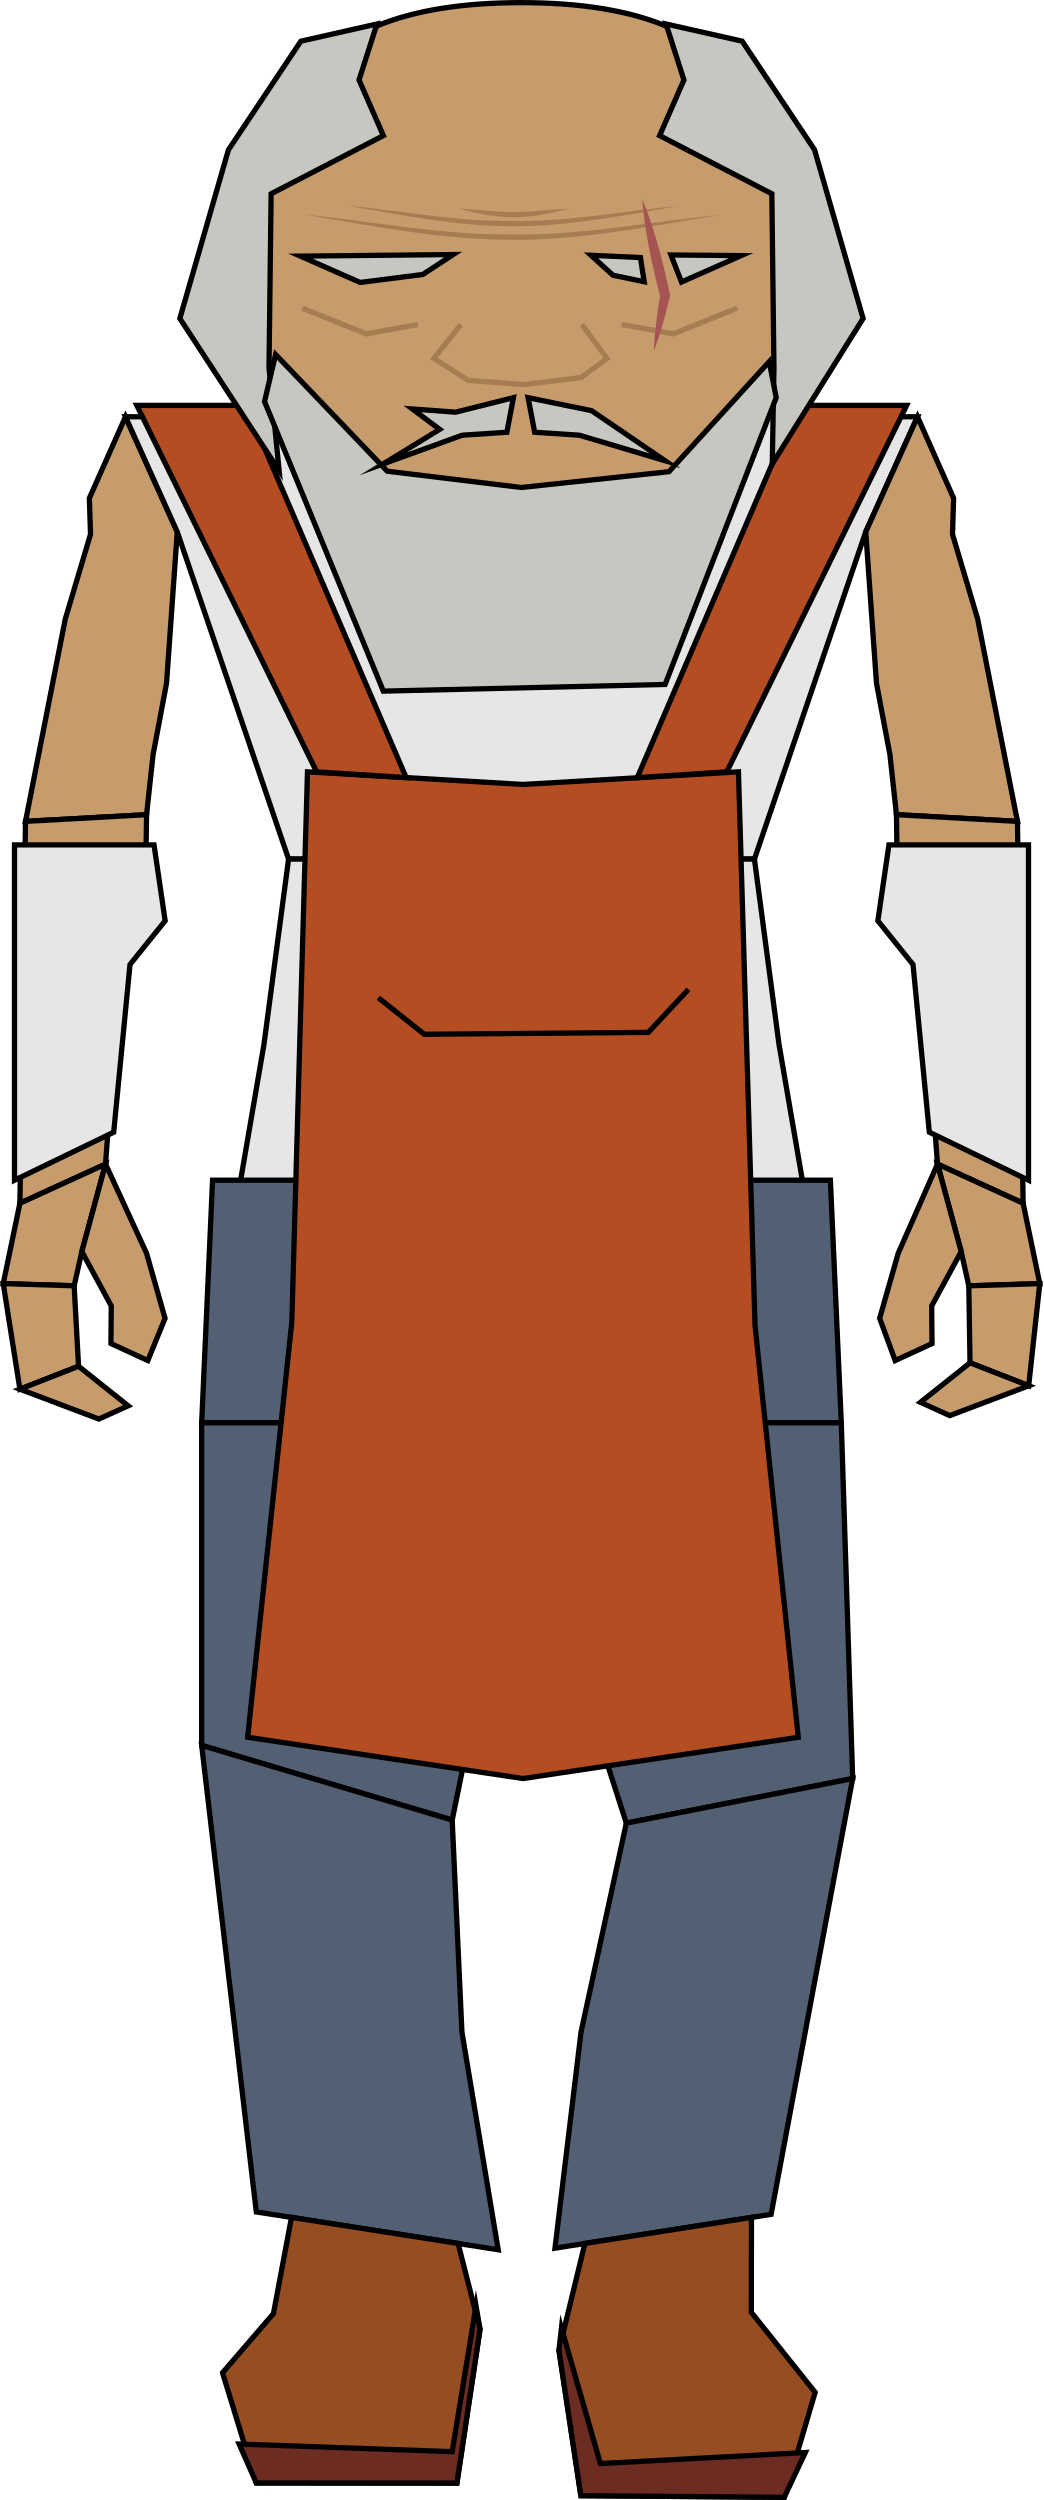
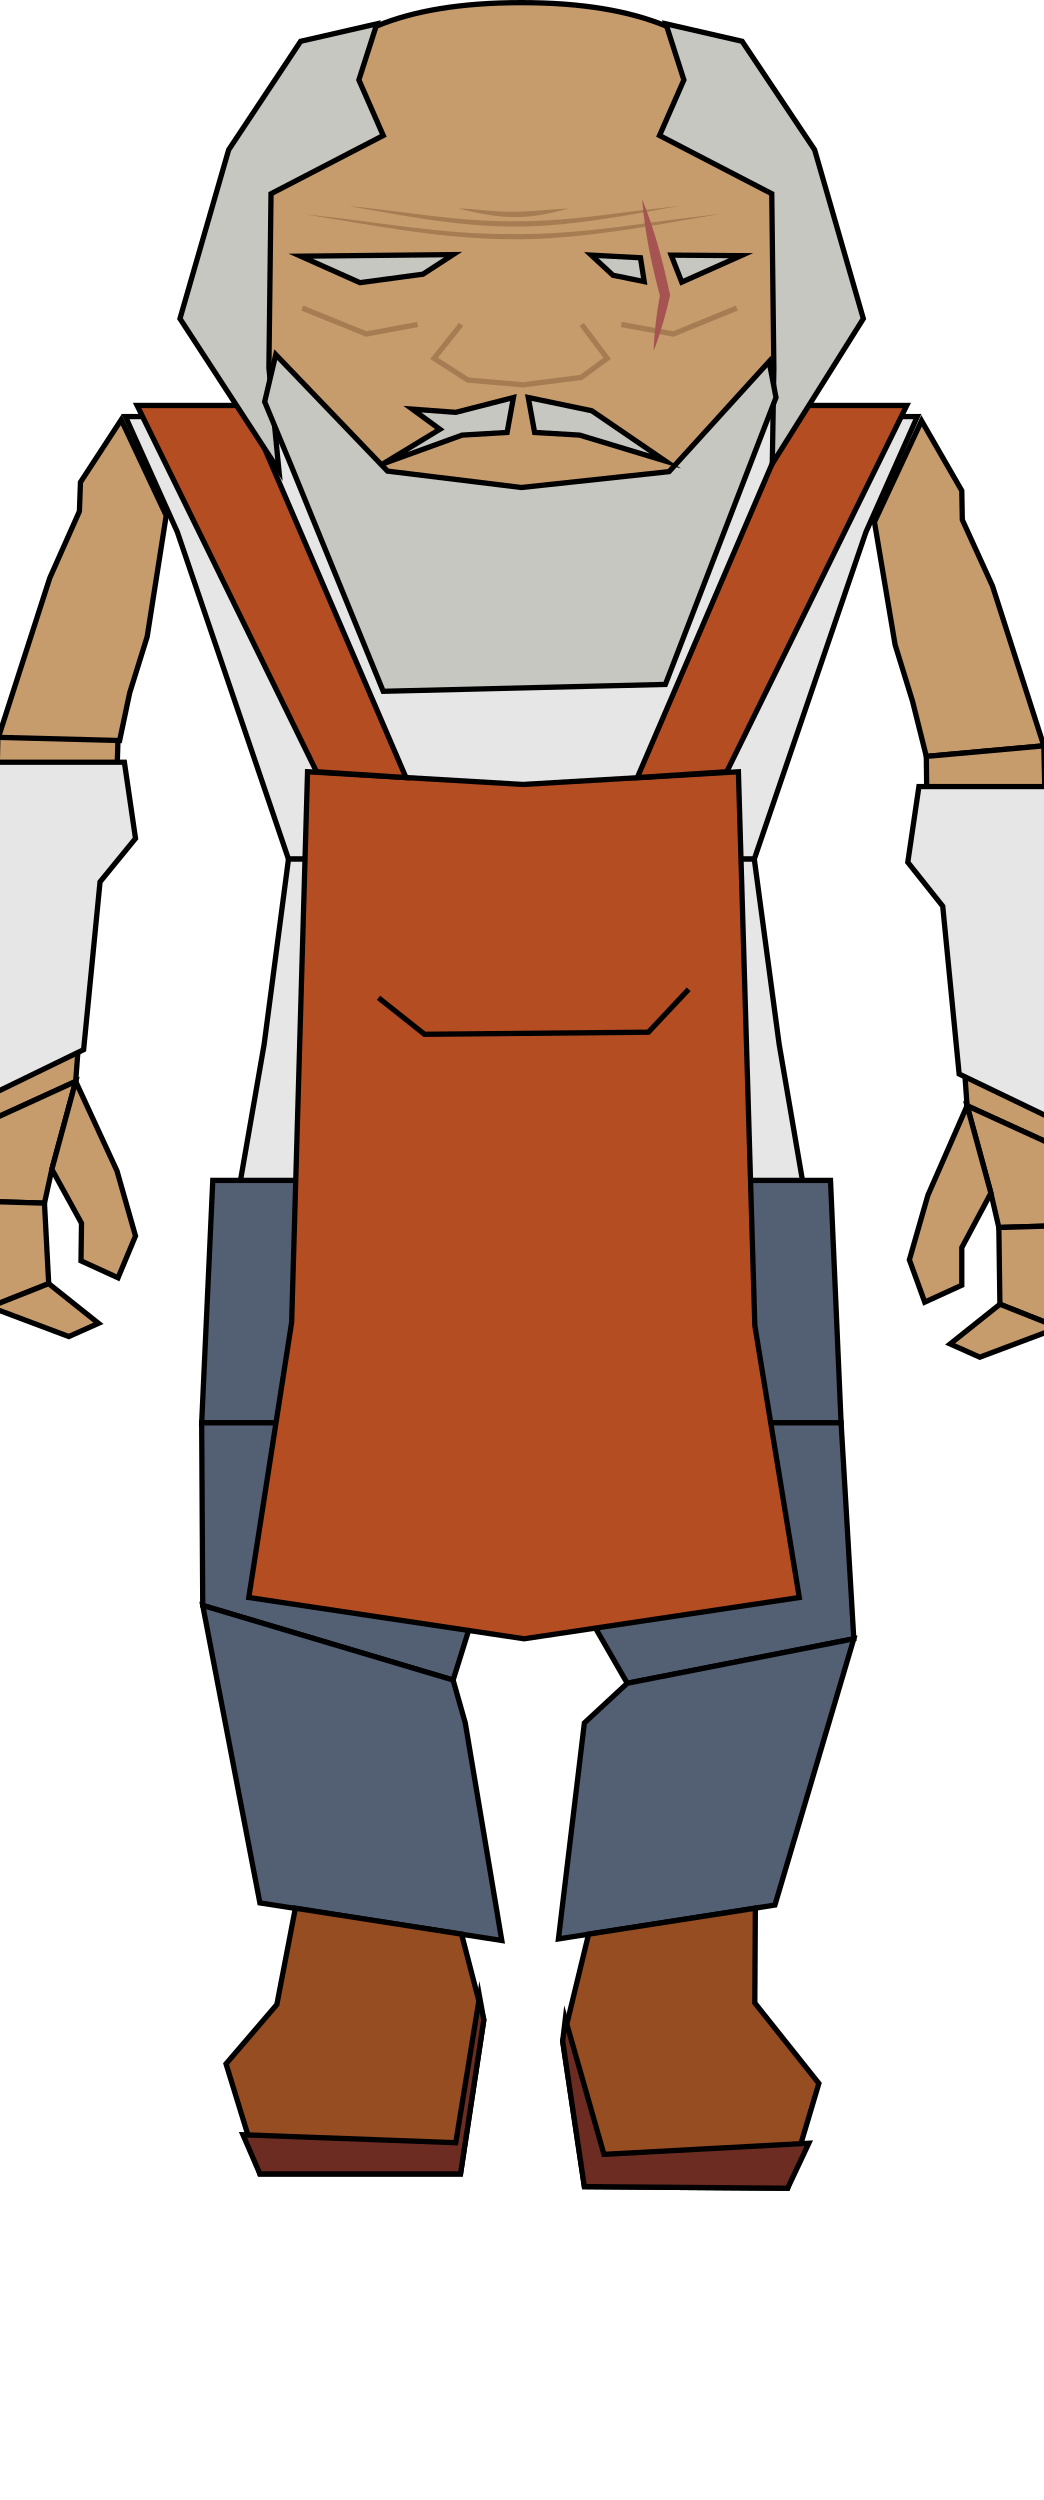
- <svg xmlns="http://www.w3.org/2000/svg" id="_Слой_1" data-name="Слой 1" viewBox="0 0 197.05 472.31">
+ <svg xmlns="http://www.w3.org/2000/svg" id="_Слой_1" version="1.1" viewBox="0 0 197.1 472.3">
  <defs>
    <style>
-       .cls-1 {
+       .st0 {
        fill: #964d22;
      }

-       .cls-1, .cls-2, .cls-3, .cls-4, .cls-5, .cls-6, .cls-7, .cls-8 {
+       .st0, .st1, .st2, .st3, .st4, .st5, .st6, .st7 {
        stroke-miterlimit: 10;
      }

-       .cls-1, .cls-2, .cls-4, .cls-5, .cls-6, .cls-7, .cls-8 {
+       .st0, .st1, .st3, .st4, .st5, .st6, .st7 {
        stroke: #000;
      }

-       .cls-9, .cls-3, .cls-5 {
+       .st8, .st2, .st4 {
        fill: #c69c6d;
      }

-       .cls-2 {
+       .st1 {
        fill: #c7c7c2;
      }

-       .cls-3 {
+       .st2 {
        stroke: #a67c52;
      }

-       .cls-4 {
+       .st3 {
        fill: #536074;
      }

-       .cls-6 {
+       .st5 {
        fill: #e6e6e6;
      }

-       .cls-10 {
+       .st9 {
        fill: #a67c52;
      }

-       .cls-7 {
+       .st6 {
        fill: #b54d22;
      }

-       .cls-8 {
+       .st7 {
        fill: #6d2c22;
      }

-       .cls-11 {
+       .st10 {
        fill: #a65452;
      }
    </style>
  </defs>
-   <polygon class="cls-5" points="27.69 153.91 4.82 155.18 12.33 116.96 17.1 100.94 16.88 94.12 23.71 78.74 33.49 100.49 31.46 129.1 28.92 142.58 27.69 153.91" />
-   <polygon class="cls-5" points="27.69 153.91 4.82 155.18 3.76 227.32 19.94 219.93 22.69 182.22 27.43 171.54 27.69 153.91" />
+   <polygon class="st4" points="22.3 139.4 -.4 138.8 -1.9 211.7 14.3 204.3 17.1 166.6 21.8 155.9 22.3 139.4" />
  <g>
-     <polygon class="cls-5" points="14.01 242.92 .61 242.51 3.76 227.32 19.94 219.93 15.46 236.46 14.01 242.92" />
-     <polygon class="cls-5" points="31.18 249.06 27.93 257.04 20.96 253.83 21.02 246.72 15.46 236.46 19.94 219.93 27.69 236.78 31.18 249.06" />
-     <polygon class="cls-5" points="14.84 258.12 3.76 262.45 .61 242.51 14.01 242.92 14.84 258.12" />
-     <polygon class="cls-5" points="24.21 265.59 18.67 268.09 3.76 262.45 14.84 258.12 24.21 265.59" />
+     <polygon class="st4" points="8.4 227.3 -5 226.9 -1.9 211.7 14.3 204.3 9.8 220.9 8.4 227.3" />
+     <polygon class="st4" points="25.6 233.5 22.3 241.4 15.3 238.2 15.4 231.1 9.8 220.9 14.3 204.3 22.1 221.2 25.6 233.5" />
+     <polygon class="st4" points="9.2 242.5 -1.9 246.9 -5 226.9 8.4 227.3 9.2 242.5" />
+     <polygon class="st4" points="18.6 250 13 252.5 -1.9 246.9 9.2 242.5 18.6 250" />
  </g>
-   <polygon class="cls-6" points="142.53 162.3 54.52 162.3 33.49 100.49 23.71 78.74 173.34 78.74 163.55 100.49 142.53 162.3" />
-   <polygon class="cls-6" points="154 237.01 43.05 237.01 49.87 197.3 54.52 162.3 142.53 162.3 147.17 197.3 154 237.01" />
-   <polygon class="cls-4" points="158.94 268.8 38.1 268.8 40.16 222.97 156.88 222.97 158.94 268.8" />
-   <polygon class="cls-4" points="85.43 343.86 38.1 329.75 38.1 268.8 100.76 268.8 85.43 343.86" />
-   <polygon class="cls-4" points="87.27 383.91 94.12 425.03 48.42 417.89 38.1 329.75 85.43 343.86 87.27 383.91" />
-   <polygon class="cls-1" points="90.69 440.04 86.32 469.11 48.42 469.09 42.04 448.27 51.66 437.09 55.07 418.92 86.54 423.84 90.69 440.04" />
-   <polygon class="cls-4" points="118.33 344.43 161.09 336.01 158.94 268.8 100.76 268.8 98.8 283.81 118.33 344.43" />
-   <polygon class="cls-4" points="109.77 383.91 104.85 424.73 145.68 418.34 161.09 336.01 118.33 344.43 109.77 383.91" />
-   <polygon class="cls-1" points="105.6 444.01 109.74 471.49 148.16 471.8 154 451.97 141.94 436.85 141.97 418.92 110.5 423.84 105.6 444.01" />
-   <polygon class="cls-8" points="90.69 440.04 86.32 469.11 48.42 469.09 45.18 461.74 85.43 463.18 89.93 435.63 90.69 440.04" />
-   <polygon class="cls-8" points="105.6 444.01 109.74 471.49 148.16 471.8 152.14 463.34 113.43 465.42 106.07 439.82 105.6 444.01" />
-   <polygon class="cls-7" points="150.81 328.21 98.8 336.01 46.79 328.21 55.13 249.79 58.09 145.82 98.8 148.2 139.51 145.82 142.64 250.42 150.81 328.21" />
-   <polygon class="cls-7" points="76.74 146.91 59.82 145.82 25.85 76.59 46.51 76.59 76.74 146.91" />
-   <polygon class="cls-7" points="120.39 146.91 137.31 145.82 171.28 76.59 150.63 76.59 120.39 146.91" />
+   <polygon class="st5" points="142.5 162.3 54.5 162.3 33.5 100.5 23.7 78.7 173.3 78.7 163.6 100.5 142.5 162.3" />
+   <polygon class="st5" points="154 237 43 237 49.9 197.3 54.5 162.3 142.5 162.3 147.2 197.3 154 237" />
+   <polygon class="st3" points="158.9 268.8 38.1 268.8 40.2 223 156.9 223 158.9 268.8" />
+   <polygon class="st3" points="85.6 317.4 38.3 303.3 38.1 268.8 100.8 268.8 85.6 317.4" />
+   <polygon class="st3" points="87.9 325.5 94.8 366.6 49.1 359.5 38.3 303.3 85.6 317.4 87.9 325.5" />
+   <polygon class="st0" points="91.4 381.6 87 410.7 49.1 410.7 42.7 389.9 52.3 378.7 55.8 360.5 87.2 365.4 91.4 381.6" />
+   <polygon class="st3" points="118.5 318 161.3 309.6 158.9 268.8 100.8 268.8 98.8 283.8 118.5 318" />
+   <polygon class="st3" points="110.4 325.5 105.5 366.3 146.4 359.9 161.3 309.6 118.5 318 110.4 325.5" />
+   <polygon class="st0" points="106.3 385.6 110.4 413.1 148.8 413.4 154.7 393.6 142.6 378.4 142.7 360.5 111.2 365.4 106.3 385.6" />
+   <polygon class="st7" points="91.4 381.6 87 410.7 49.1 410.7 45.9 403.3 86.1 404.8 90.6 377.2 91.4 381.6" />
+   <polygon class="st7" points="106.3 385.6 110.4 413.1 148.8 413.4 152.8 404.9 114.1 407 106.8 381.4 106.3 385.6" />
+   <polygon class="st6" points="151 301.8 99 309.6 47 301.8 55.1 249.8 58.1 145.8 98.8 148.2 139.5 145.8 142.6 250.4 151 301.8" />
+   <polygon class="st6" points="76.7 146.9 59.8 145.8 25.9 76.6 46.5 76.6 76.7 146.9" />
+   <polygon class="st6" points="120.4 146.9 137.3 145.8 171.3 76.6 150.6 76.6 120.4 146.9" />
  <g>
-     <path class="cls-5" d="M148.65,55.82c0,30.55-18.55,55.32-50.16,55.32s-50.16-24.77-50.16-55.32S52.65.5,98.48.5s50.16,24.77,50.16,55.32Z" />
-     <polygon class="cls-2" points="79.88 51.85 68.03 53.36 56.75 48.39 85.61 48.09 79.88 51.85" />
+     <path class="st4" d="M148.6,55.8c0,30.5-18.6,55.3-50.2,55.3s-50.2-24.8-50.2-55.3S52.7.5,98.5.5s50.2,24.8,50.2,55.3h0Z" />
+     <polygon class="st1" points="79.9 51.8 68 53.4 56.8 48.4 85.6 48.1 79.9 51.8" />
    <g>
-       <polygon class="cls-2" points="72.42 25.62 51.22 36.61 50.82 69.49 52.73 88.9 33.98 60.17 43.16 28.3 56.84 7.78 71.21 4.53 67.83 15.11 72.42 25.62" />
-       <polygon class="cls-2" points="124.62 25.62 145.82 36.61 146.22 69.49 145.9 87.63 163.06 60.17 153.89 28.3 140.21 7.78 125.83 4.53 129.21 15.11 124.62 25.62" />
+       <polygon class="st1" points="72.4 25.6 51.2 36.6 50.8 69.5 52.7 88.9 34 60.2 43.2 28.3 56.8 7.8 71.2 4.5 67.8 15.1 72.4 25.6" />
+       <polygon class="st1" points="124.6 25.6 145.8 36.6 146.2 69.5 145.9 87.6 163.1 60.2 153.9 28.3 140.2 7.8 125.8 4.5 129.2 15.1 124.6 25.6" />
    </g>
-     <polygon class="cls-2" points="121.7 53.22 120.99 48.66 111.65 48.23 115.81 52 121.7 53.22" />
-     <polygon class="cls-2" points="128.75 53.28 126.76 48.17 140.02 48.29 128.75 53.28" />
-     <polygon class="cls-2" points="125.65 129.31 72.42 130.57 58.79 97.33 55.06 88.25 49.98 75.86 52.07 66.98 73.15 89.02 98.48 92.1 126.38 89.11 145.33 68.32 146.64 75.13 125.65 129.31" />
-     <polygon class="cls-2" points="109.46 82.22 101.01 81.66 99.77 75.13 111.76 77.59 125.65 87.05 109.46 82.22" />
-     <polygon class="cls-2" points="87.31 82.22 95.76 81.66 97 75.13 86.07 77.87 77.91 77.27 83.06 81.12 72.42 87.63 87.31 82.22" />
+     <polygon class="st1" points="121.7 53.2 121 48.7 111.7 48.2 115.8 52 121.7 53.2" />
+     <polygon class="st1" points="128.8 53.3 126.8 48.2 140 48.3 128.8 53.3" />
+     <polygon class="st1" points="125.7 129.3 72.4 130.6 58.8 97.3 55.1 88.2 50 75.9 52.1 67 73.2 89 98.5 92.1 126.4 89.1 145.3 68.3 146.6 75.1 125.7 129.3" />
+     <polygon class="st1" points="109.5 82.2 101 81.7 99.8 75.1 111.8 77.6 125.7 87.1 109.5 82.2" />
+     <polygon class="st1" points="87.3 82.2 95.8 81.7 97 75.1 86.1 77.9 77.9 77.3 83.1 81.1 72.4 87.6 87.3 82.2" />
    <g>
-       <path class="cls-9" d="M57.7,40.55l19.74,2.84c12.92,1.86,26.2,1.86,39.12-.01l19.54-2.83" />
-       <path class="cls-10" d="M57.7,40.55c13.06,1.35,26.03,3.9,39.2,3.74,9.5.17,19.95-1.3,29.4-2.56,3.27-.39,6.53-.81,9.8-1.17-3.24.58-6.49,1.1-9.73,1.66-9.47,1.61-19.89,3.18-29.47,3.08-13.22.06-26.21-2.58-39.2-4.73h0Z" />
+       <path class="st8" d="M57.7,40.5l19.7,2.8c12.9,1.9,26.2,1.9,39.1,0l19.5-2.8" />
+       <path class="st9" d="M57.7,40.5c13.1,1.3,26,3.9,39.2,3.7,9.5.2,20-1.3,29.4-2.6,3.3-.4,6.5-.8,9.8-1.2-3.2.6-6.5,1.1-9.7,1.7-9.5,1.6-19.9,3.2-29.5,3.1-13.2,0-26.2-2.6-39.2-4.7h0Z" />
    </g>
    <g>
-       <path class="cls-9" d="M65.65,38.86l15.79,2.27c10.33,1.49,20.96,1.48,31.28-.01l15.63-2.26" />
-       <path class="cls-10" d="M65.65,38.86c10.45,1,20.83,3.03,31.35,2.89,7.59.14,15.95-1.02,23.5-2,2.62-.29,5.23-.62,7.85-.89-2.59.49-5.18.91-7.78,1.37-7.57,1.32-15.91,2.59-23.58,2.51-10.58.04-20.97-2.08-31.35-3.89h0Z" />
+       <path class="st8" d="M65.7,38.9l15.8,2.3c10.3,1.5,21,1.5,31.3,0l15.6-2.3" />
+       <path class="st9" d="M65.7,38.9c10.4,1,20.8,3,31.3,2.9,7.6.1,15.9-1,23.5-2,2.6-.3,5.2-.6,7.9-.9-2.6.5-5.2.9-7.8,1.4-7.6,1.3-15.9,2.6-23.6,2.5-10.6,0-21-2.1-31.3-3.9h0Z" />
    </g>
    <g>
-       <path class="cls-9" d="M86.52,39.42l5.28.76c3.45.5,7.01.5,10.46,0l5.22-.76" />
-       <path class="cls-10" d="M86.52,39.42c3.51.08,6.98.68,10.48.63,3.51.05,6.97-.55,10.48-.63-3.44.87-6.92,1.65-10.48,1.63-3.56.01-7.04-.77-10.48-1.63h0Z" />
+       <path class="st8" d="M86.5,39.4l5.3.8c3.4.5,7,.5,10.5,0l5.2-.8" />
+       <path class="st9" d="M86.5,39.4c3.5,0,7,.7,10.5.6,3.5,0,7-.5,10.5-.6-3.4.9-6.9,1.7-10.5,1.6-3.6,0-7-.8-10.5-1.6h0Z" />
    </g>
-     <polyline class="cls-3" points="87.06 61.31 81.96 67.72 88.44 71.85 98.85 72.66 109.8 71.32 114.66 67.72 109.94 61.31" />
-     <polyline class="cls-3" points="57.12 58.22 69.2 63.08 78.92 61.31" />
-     <polyline class="cls-3" points="139.25 58.22 127.17 63.08 117.45 61.31" />
-     <path class="cls-11" d="M121.34,37.61c2.41,5.87,3.96,12.03,5.27,18.22-.84,3.55-1.77,7.07-3.07,10.5.05-1.81.22-3.6.43-5.38.21-1.78.47-3.55.77-5.31,0,0,0,.4,0,.4-1.58-6.05-2.93-12.18-3.4-18.43h0Z" />
+     <polyline class="st2" points="87.1 61.3 82 67.7 88.4 71.8 98.8 72.7 109.8 71.3 114.7 67.7 109.9 61.3" />
+     <polyline class="st2" points="57.1 58.2 69.2 63.1 78.9 61.3" />
+     <polyline class="st2" points="139.2 58.2 127.2 63.1 117.4 61.3" />
+     <path class="st10" d="M121.3,37.6c2.4,5.9,4,12,5.3,18.2-.8,3.5-1.8,7.1-3.1,10.5,0-1.8.2-3.6.4-5.4.2-1.8.5-3.5.8-5.3v.4c-1.6-6-2.9-12.2-3.4-18.4h0Z" />
  </g>
-   <polygon class="cls-6" points="21.48 213.9 2.74 222.97 2.74 159.62 29.1 159.62 31.2 173.96 24.56 182.22 21.48 213.9" />
-   <polygon class="cls-5" points="169.36 153.91 192.22 155.18 184.71 116.96 179.95 100.94 180.16 94.12 173.34 78.74 163.56 100.49 165.59 129.1 168.13 142.58 169.36 153.91" />
-   <polygon class="cls-5" points="169.36 153.91 192.22 155.18 193.29 227.32 177.11 219.93 174.36 182.22 169.61 171.54 169.36 153.91" />
+   <polygon class="st5" points="15.8 198.3 -2.9 207.4 -2.9 144 23.5 144 25.6 158.4 18.9 166.6 15.8 198.3" />
+   <polygon class="st4" points="175 142.9 197.2 140.9 187.5 110.7 181.8 98.2 181.7 92.7 174.1 79.5 165.2 98.6 169.1 121.8 172.4 132.5 175 142.9" />
+   <polygon class="st4" points="175 142.9 197.2 140.9 198.9 216.3 182.7 208.9 180 171.2 175.2 160.5 175 142.9" />
  <g>
-     <polygon class="cls-5" points="183.03 242.92 196.44 242.51 193.29 227.32 177.11 219.93 181.59 236.46 183.03 242.92" />
-     <polygon class="cls-5" points="166.19 249.06 169.12 257.04 176.08 253.83 176.02 246.72 181.59 236.46 177.11 219.93 169.69 236.78 166.19 249.06" />
-     <polygon class="cls-5" points="183.26 257.47 194.34 261.8 196.44 242.51 183.03 242.92 183.26 257.47" />
-     <polygon class="cls-5" points="173.89 264.93 179.43 267.44 194.34 261.8 183.26 257.47 173.89 264.93" />
+     <polygon class="st4" points="188.7 231.9 202.1 231.5 198.9 216.3 182.7 208.9 187.2 225.4 188.7 231.9" />
+     <polygon class="st4" points="171.8 238 174.7 246 181.7 242.8 181.7 235.7 187.2 225.4 182.7 208.9 175.3 225.8 171.8 238" />
+     <polygon class="st4" points="188.9 246.4 200 250.8 202.1 231.5 188.7 231.9 188.9 246.4" />
+     <polygon class="st4" points="179.5 253.9 185.1 256.4 200 250.8 188.9 246.4 179.5 253.9" />
  </g>
-   <polygon class="cls-6" points="175.57 213.9 194.31 222.97 194.31 159.62 167.94 159.62 165.85 173.96 172.49 182.22 175.57 213.9" />
-   <polyline class="cls-7" points="130.06 186.92 122.48 195.04 80.16 195.4 71.47 188.5" />
+   <polygon class="st5" points="181.2 202.9 199.9 211.9 199.9 148.6 173.6 148.6 171.5 162.9 178.1 171.2 181.2 202.9" />
+   <polyline class="st6" points="130.1 186.9 122.5 195 80.2 195.4 71.5 188.5" />
+   <polygon class="st4" points="24.5 130.9 27.8 120.3 31.4 97.4 22.9 79.3 15.2 91.1 15 96.6 9.4 109.2 -.3 139.3 22.6 139.9 24.5 130.9" />
</svg>
